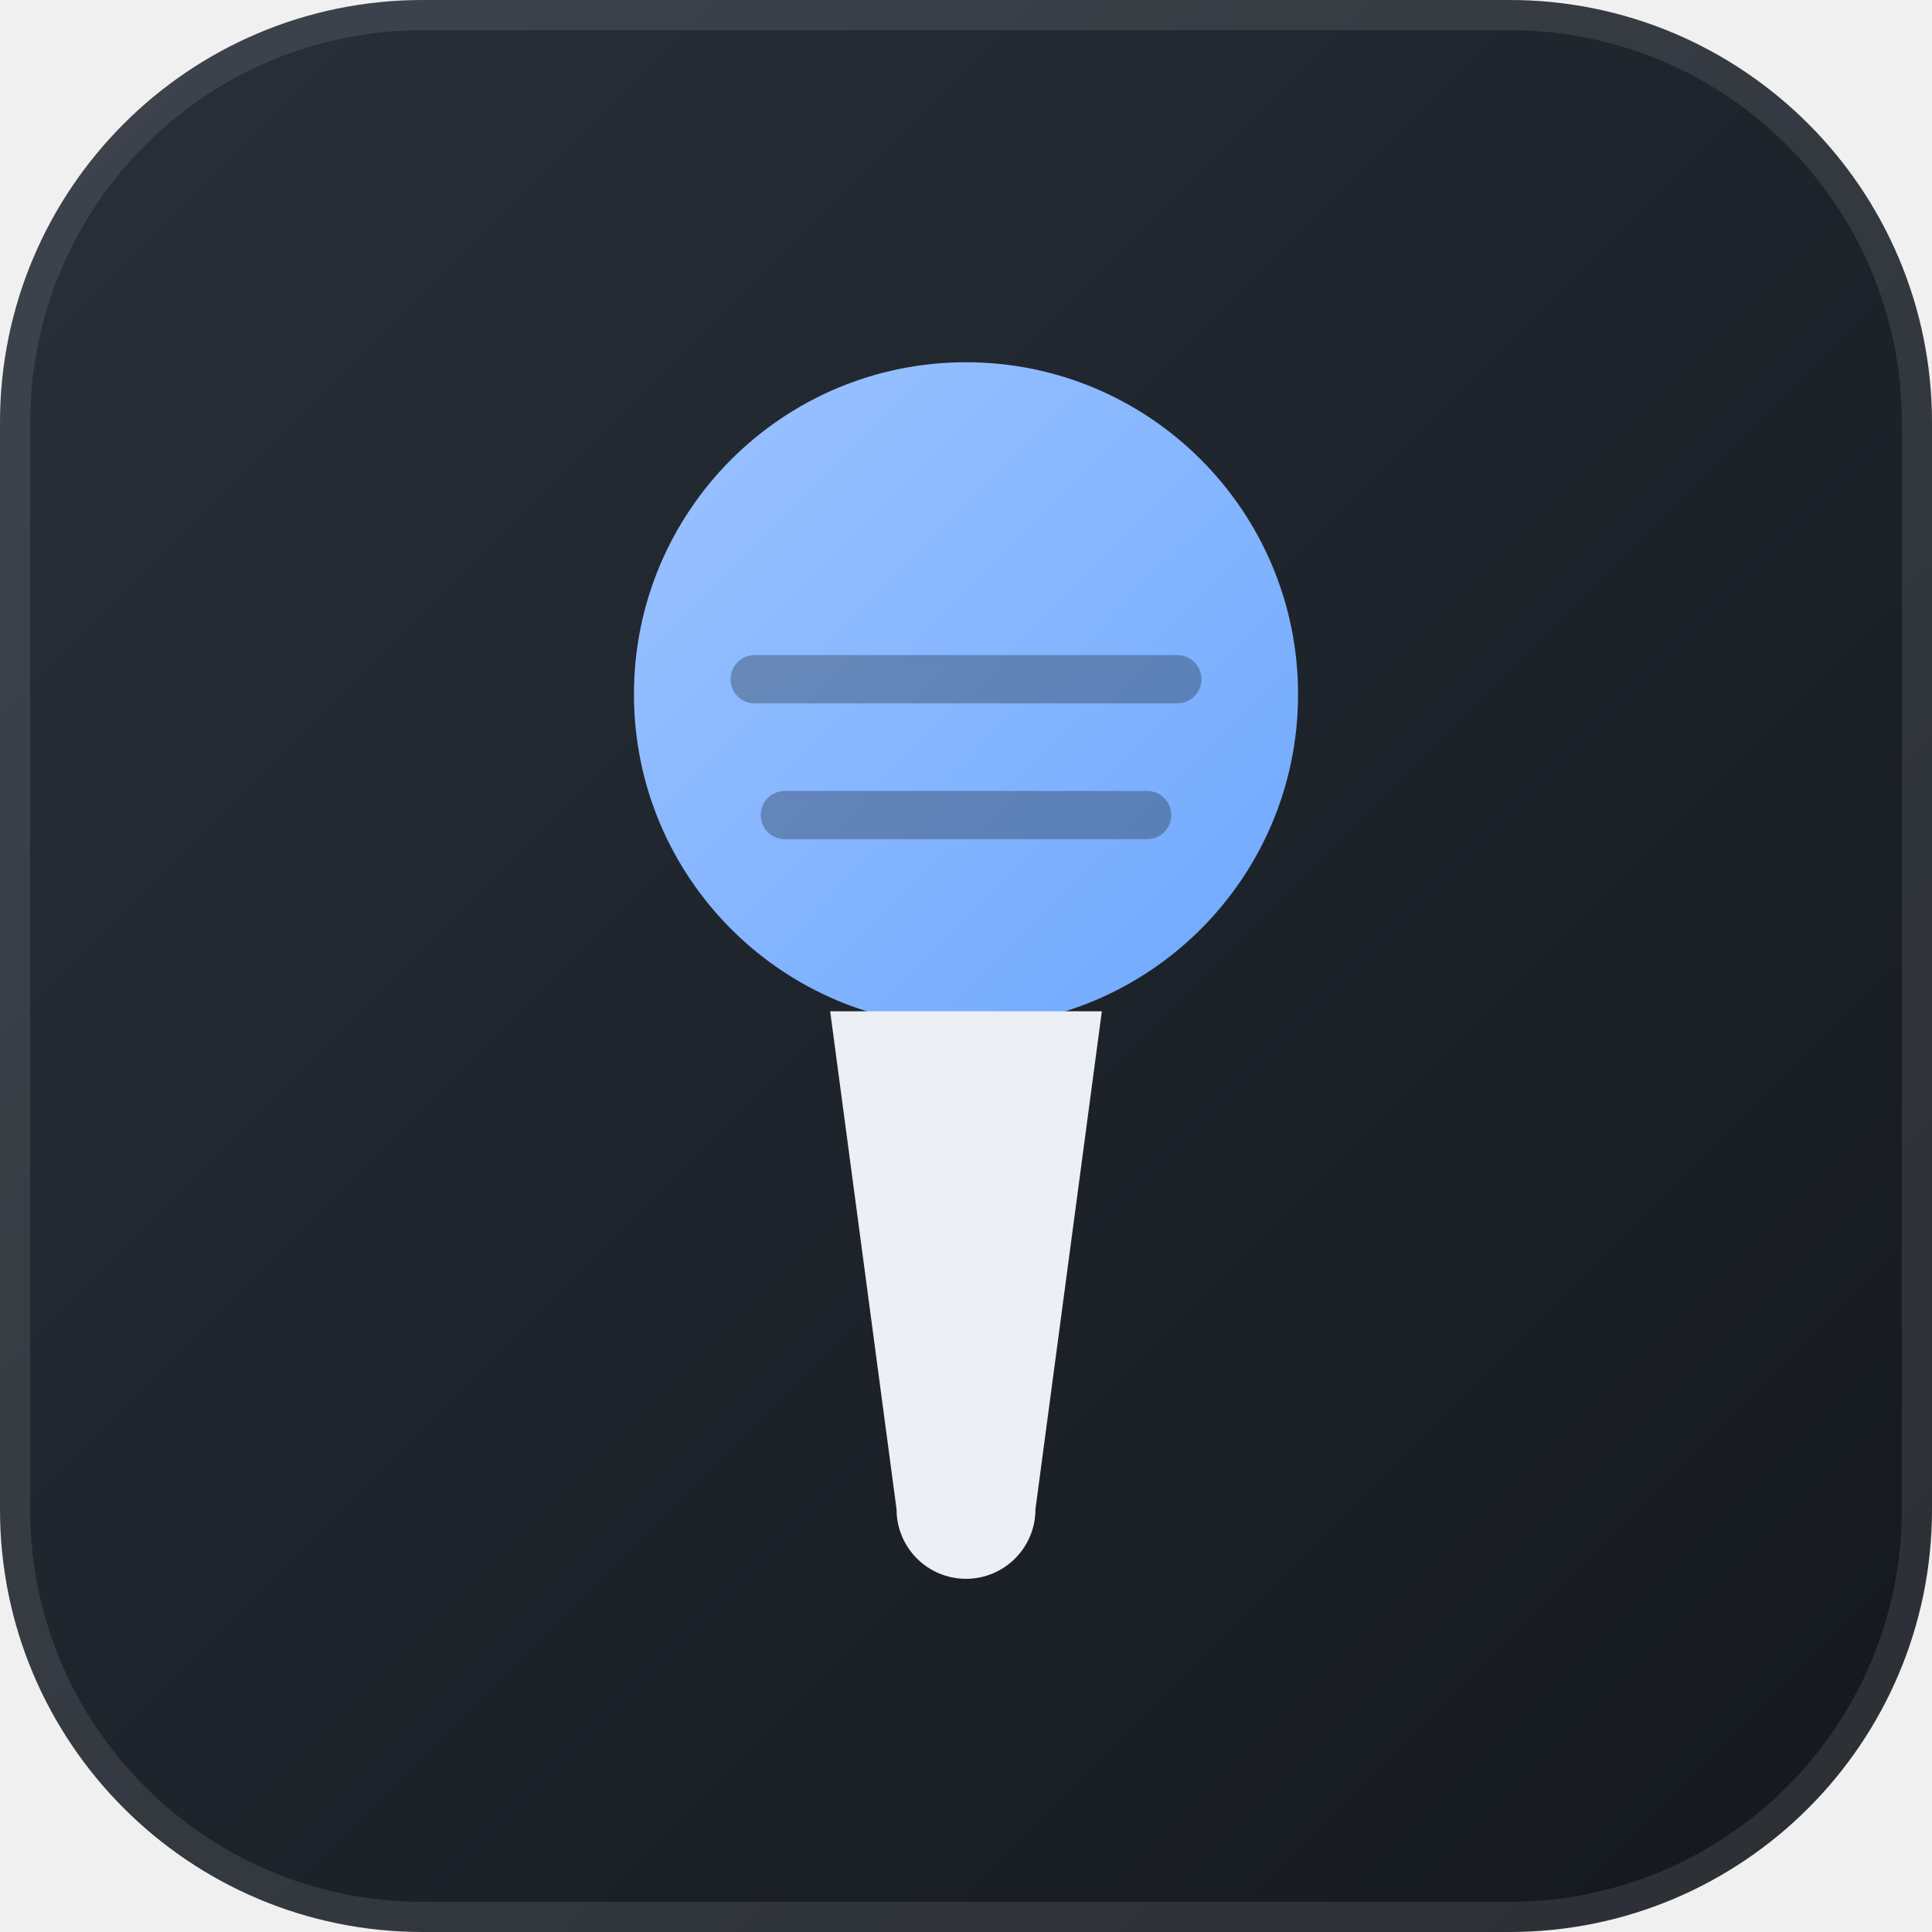
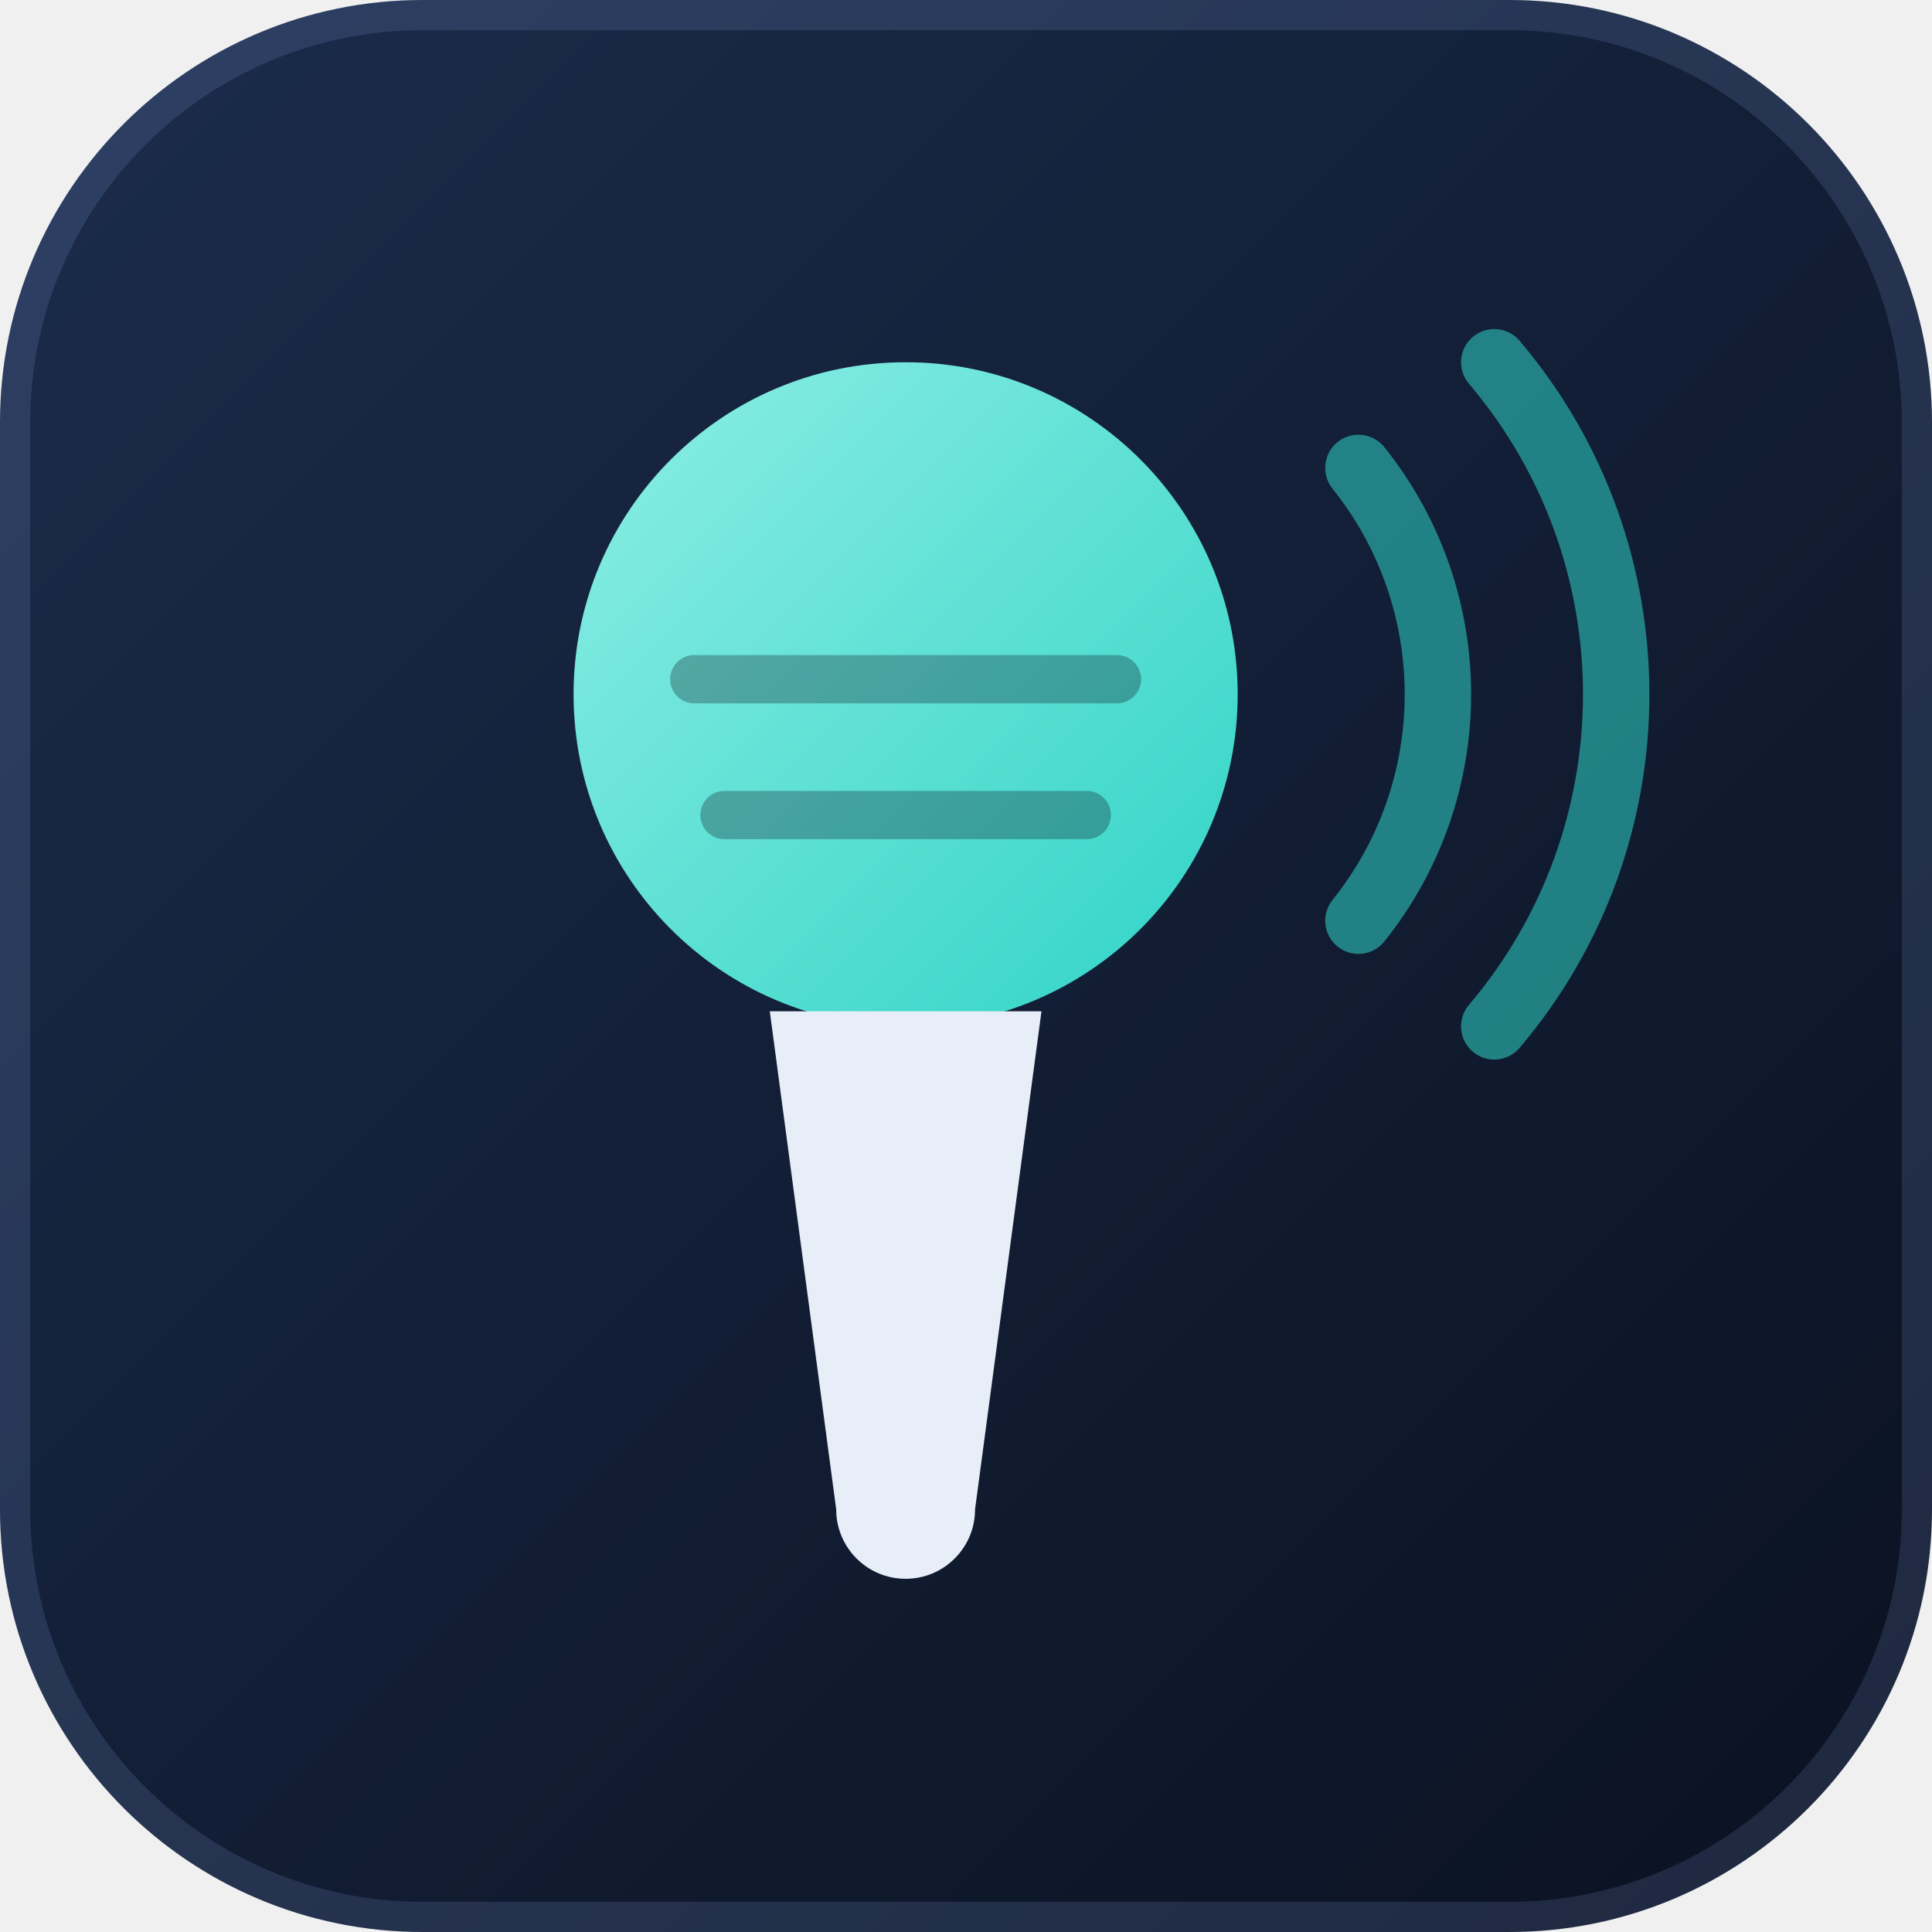
<svg xmlns="http://www.w3.org/2000/svg" viewBox="0 0 64 64">
  <defs>
    <linearGradient id="bg" x1="0" y1="0" x2="1" y2="1">
-       <stop offset="0" stop-color="#29303a" />
-       <stop offset="1" stop-color="#14181d" />
+       <stop offset="0" stop-color="#1b2c4c" />
+       <stop offset="1" stop-color="#0a1120" />
    </linearGradient>
    <linearGradient id="mic" x1="0" y1="0" x2="1" y2="1">
-       <stop offset="0" stop-color="#9cc3ff" />
-       <stop offset="1" stop-color="#6ea8fe" />
+       <stop offset="0" stop-color="#8eeee4" />
+       <stop offset="1" stop-color="#2fd3c6" />
    </linearGradient>
  </defs>
  <rect width="64" height="64" rx="14" fill="url(#bg)" />
-   <rect x=".5" y=".5" width="63" height="63" rx="13.5" fill="none" stroke="#fff" stroke-opacity=".1" />
-   <circle cx="32" cy="23" r="11" fill="url(#mic)" />
-   <path d="M25 22.5h14M26 27h12" stroke="#0f1216" stroke-opacity=".3" stroke-width="1.6" stroke-linecap="round" />
-   <path d="M27.5 33.5h9l-2.2 16.5a2.3 2.3 0 0 1-4.6 0z" fill="#eceff4" />
+   <rect x=".5" y=".5" width="63" height="63" rx="13.5" fill="none" stroke="#9fc0ff" stroke-opacity=".14" />
+   <path d="M45 15.5a12 12 0 0 1 0 15M49.5 12a17 17 0 0 1 0 22" fill="none" stroke="#2fd3c6" stroke-opacity=".55" stroke-width="2.2" stroke-linecap="round" />
+   <circle cx="30" cy="23" r="11" fill="url(#mic)" />
+   <path d="M23 22.5h14M24 27h12" stroke="#0a1120" stroke-opacity=".3" stroke-width="1.6" stroke-linecap="round" />
+   <path d="M25.5 33.5h9l-2.2 16.5a2.3 2.3 0 0 1-4.6 0z" fill="#e8eef7" />
</svg>
